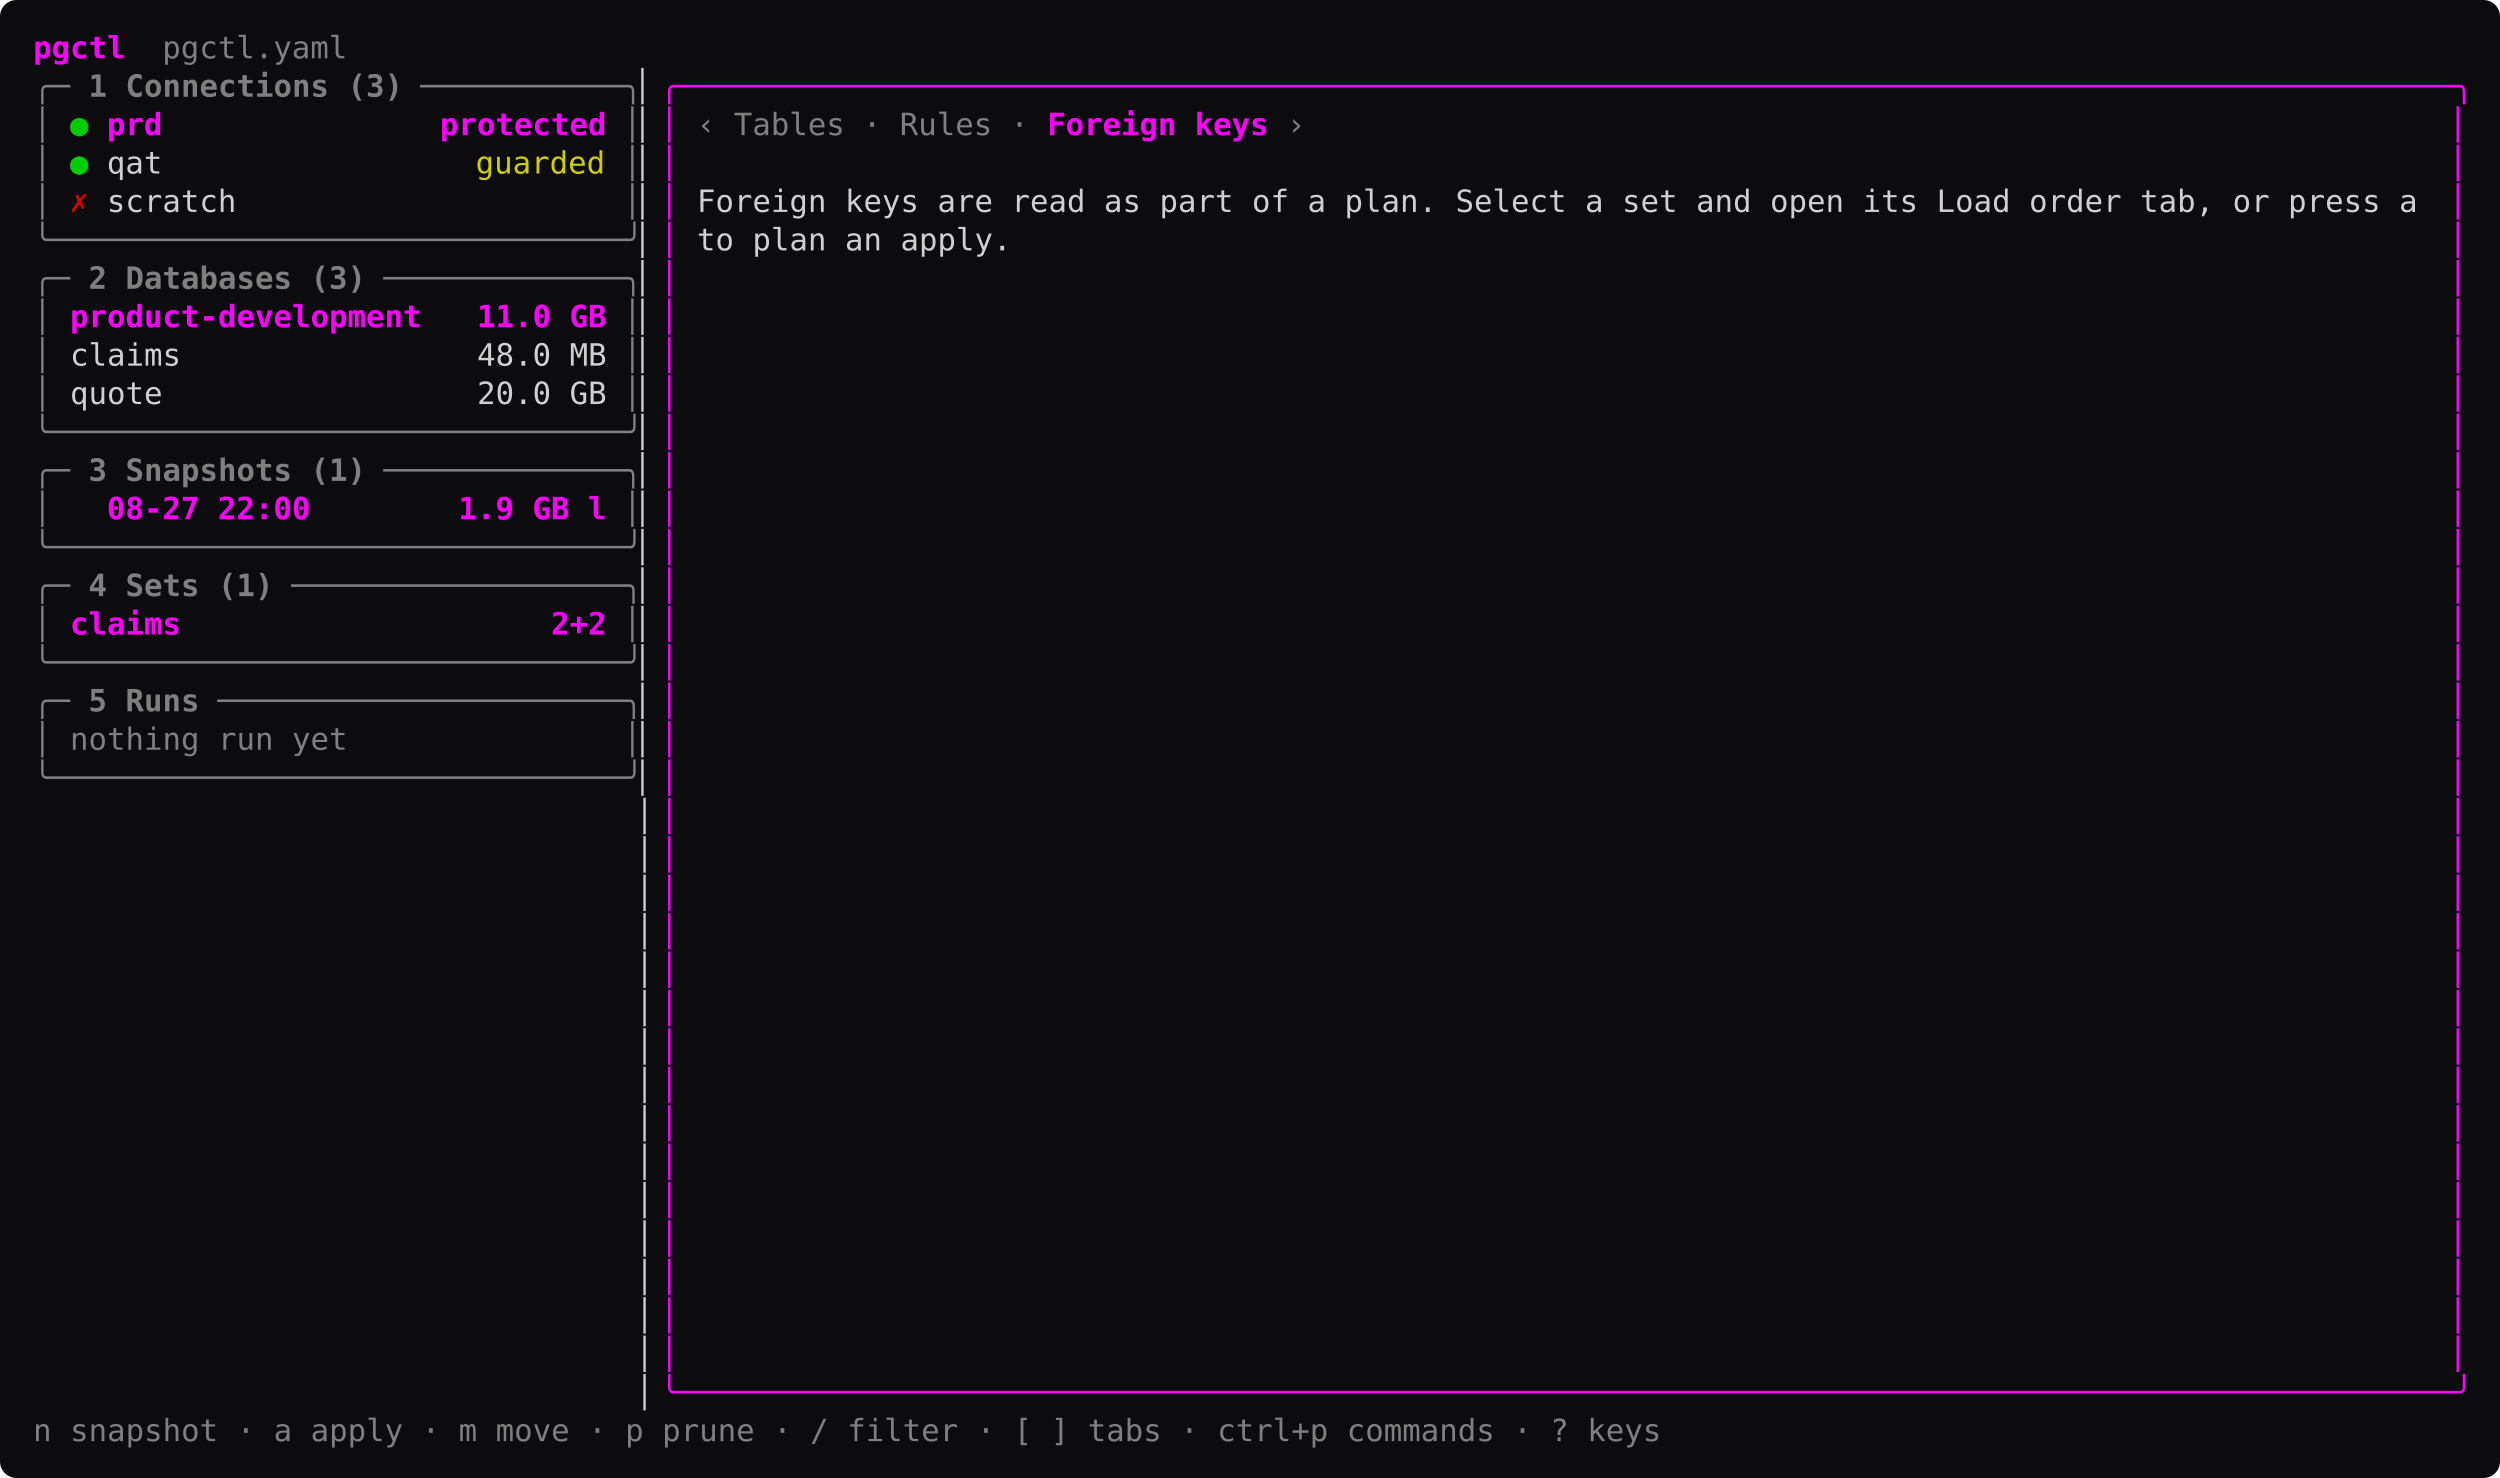
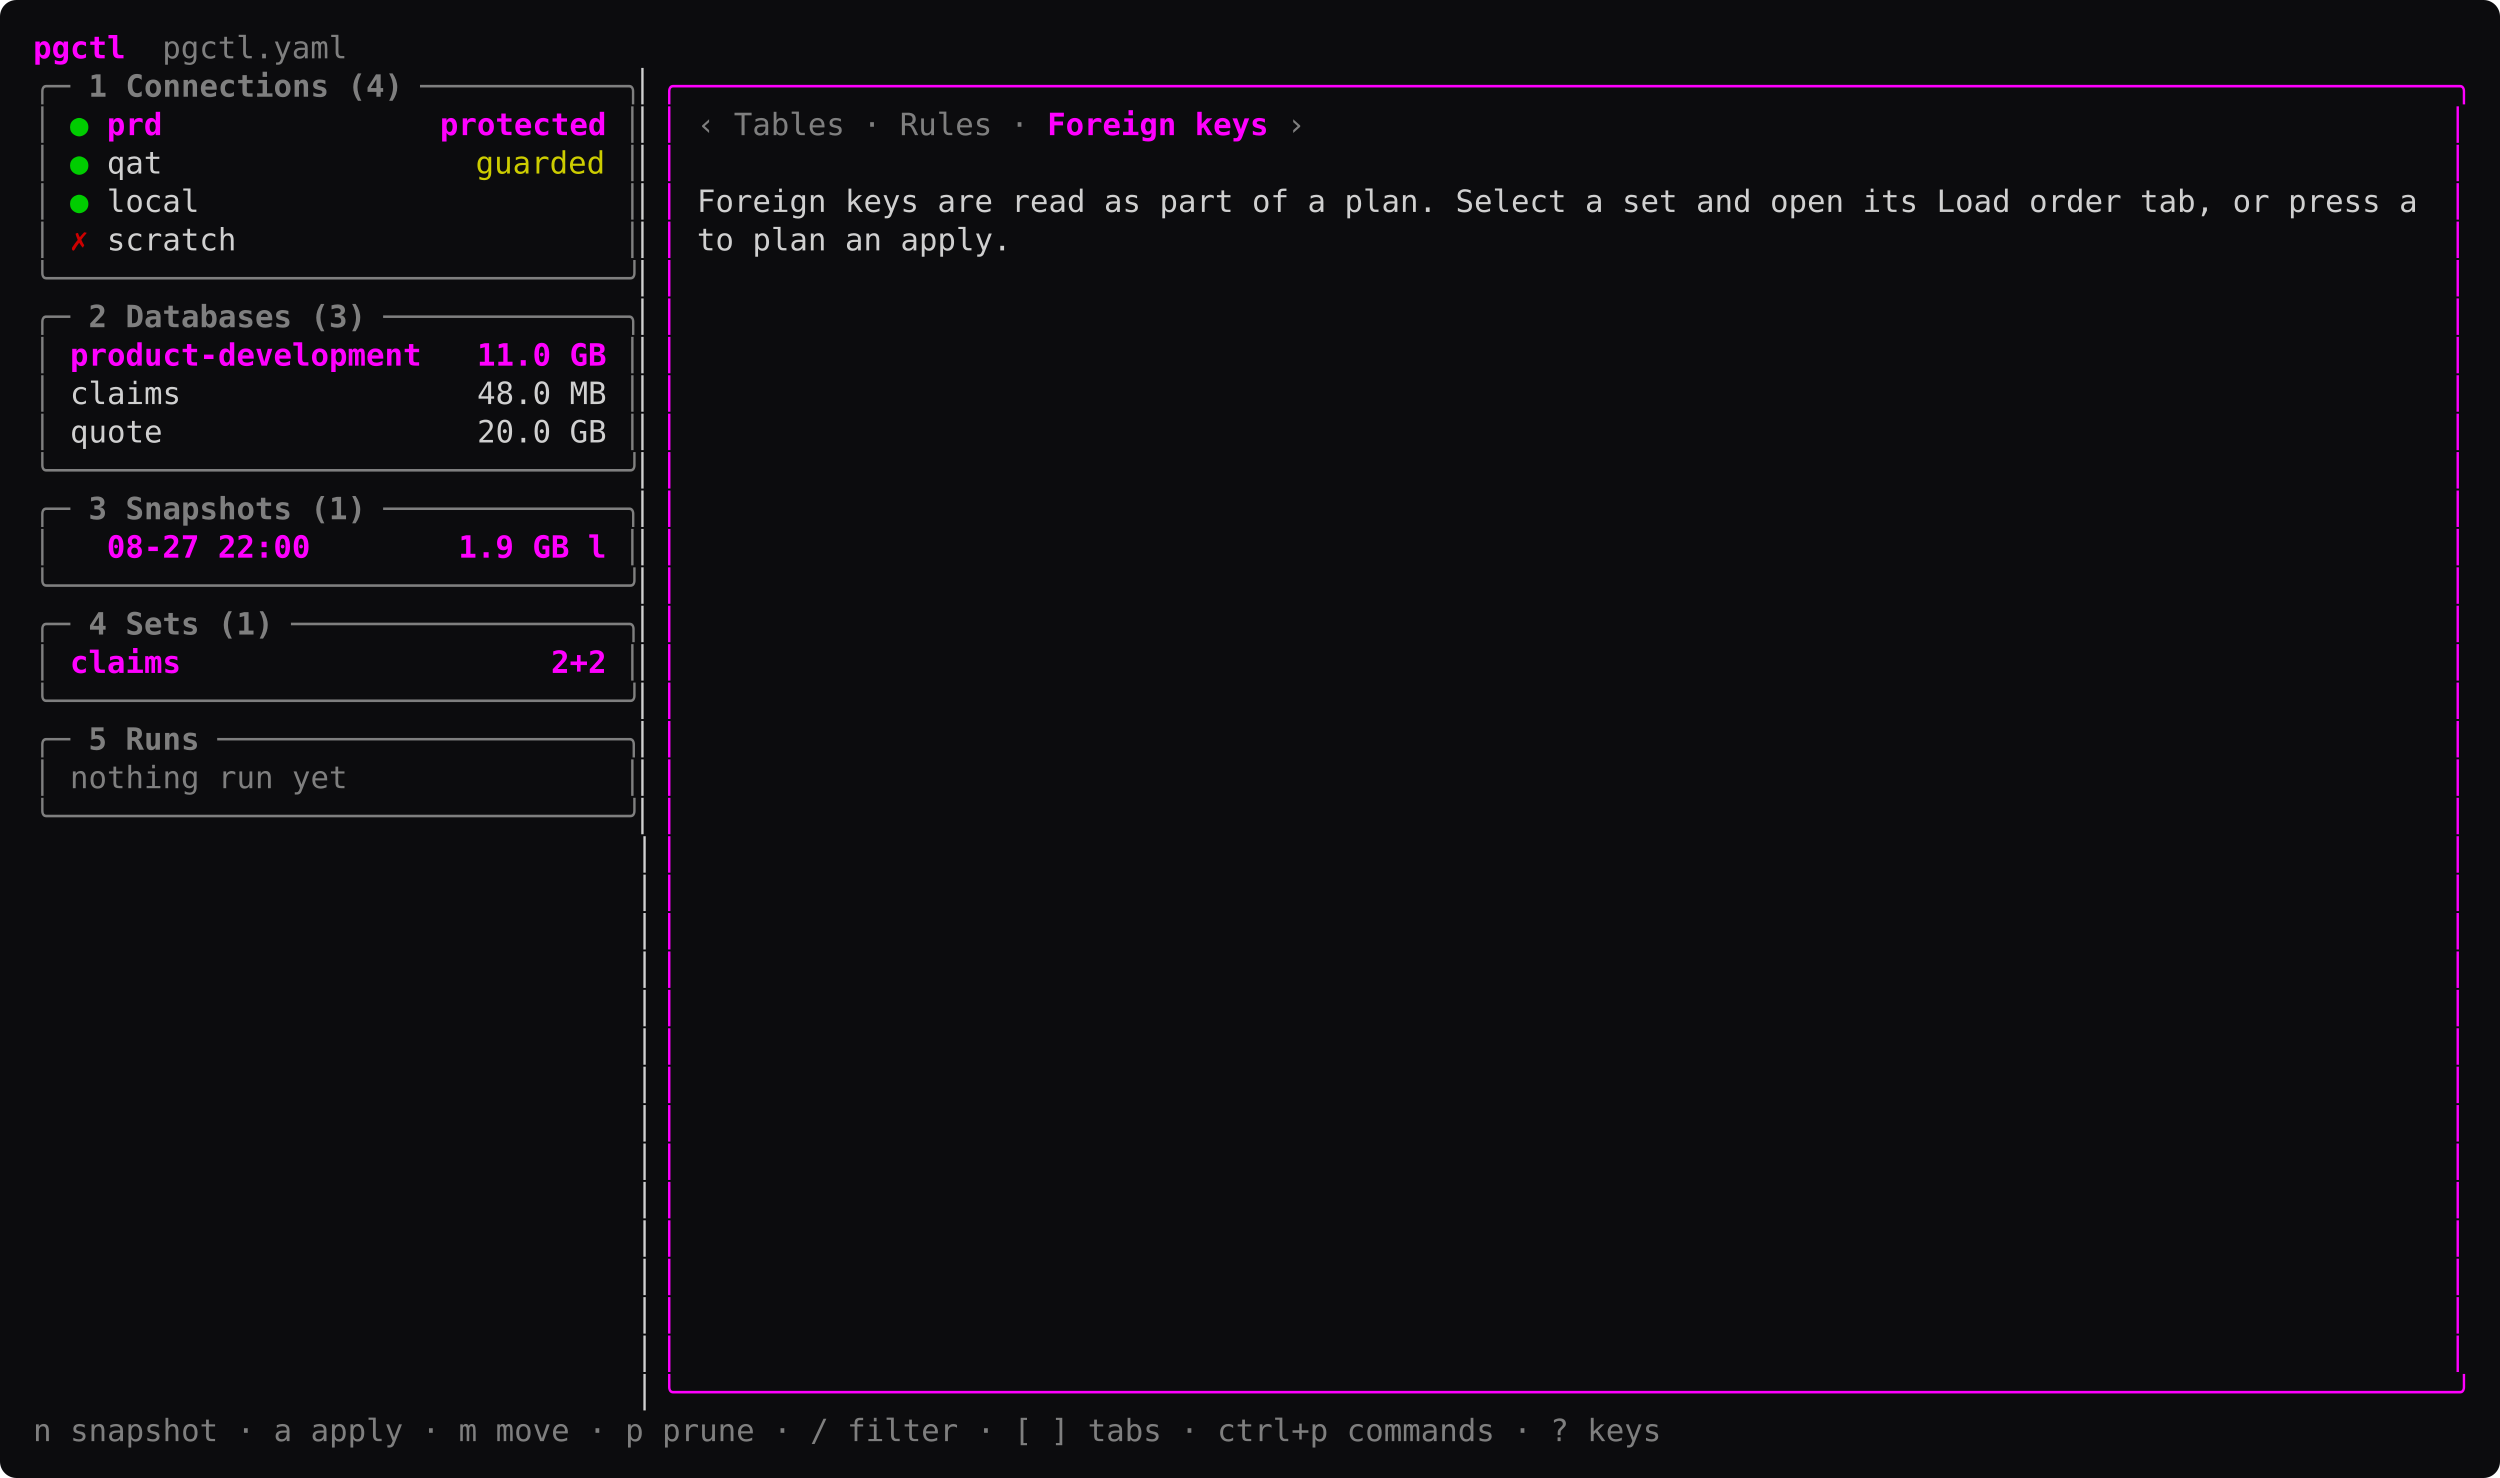
<svg xmlns="http://www.w3.org/2000/svg" width="1057.6" height="625.25" viewBox="0 0 1057.6 625.25" font-family="ui-monospace, 'SF Mono', SFMono-Regular, Menlo, Consolas, 'DejaVu Sans Mono', monospace" font-size="13" role="img">
  <rect width="1057.6" height="625.25" rx="7" fill="#0c0c0e" />
  <text x="14" y="24.68" textLength="39" lengthAdjust="spacing" fill="#ff00ff" font-weight="600" xml:space="preserve">pgctl</text>
  <text x="53" y="24.68" textLength="93.6" lengthAdjust="spacing" fill="#7f7f7f" xml:space="preserve">  pgctl.yaml</text>
  <text x="14" y="40.92" textLength="15.6" lengthAdjust="spacing" fill="#7f7f7f" xml:space="preserve">╭─</text>
-   <text x="29.6" y="40.92" textLength="140.4" lengthAdjust="spacing" fill="#7f7f7f" font-weight="600" xml:space="preserve"> 1 Connections (3)</text>
+   <text x="29.6" y="40.92" textLength="140.4" lengthAdjust="spacing" fill="#7f7f7f" font-weight="600" xml:space="preserve"> 1 Connections (4)</text>
  <text x="177.8" y="40.92" textLength="93.6" lengthAdjust="spacing" fill="#7f7f7f" xml:space="preserve">───────────╮</text>
  <text x="271.4" y="40.92" textLength="7.8" lengthAdjust="spacing" fill="#d0d0d0" xml:space="preserve">▏</text>
  <text x="279.2" y="40.92" textLength="764.4" lengthAdjust="spacing" fill="#ff00ff" xml:space="preserve">╭────────────────────────────────────────────────────────────────────────────────────────────────╮</text>
  <text x="14" y="57.17" textLength="7.8" lengthAdjust="spacing" fill="#7f7f7f" xml:space="preserve">│</text>
  <text x="29.6" y="57.17" textLength="7.8" lengthAdjust="spacing" fill="#00cd00" xml:space="preserve">●</text>
  <text x="45.2" y="57.17" textLength="210.6" lengthAdjust="spacing" fill="#ff00ff" font-weight="600" xml:space="preserve">prd               protected</text>
  <text x="263.6" y="57.17" textLength="7.8" lengthAdjust="spacing" fill="#7f7f7f" xml:space="preserve">│</text>
  <text x="271.4" y="57.17" textLength="7.8" lengthAdjust="spacing" fill="#d0d0d0" xml:space="preserve">▏</text>
  <text x="279.2" y="57.17" textLength="7.8" lengthAdjust="spacing" fill="#ff00ff" xml:space="preserve">│</text>
  <text x="294.8" y="57.17" textLength="7.8" lengthAdjust="spacing" fill="#7f7f7f" xml:space="preserve">‹</text>
  <text x="302.6" y="57.17" textLength="54.6" lengthAdjust="spacing" fill="#7f7f7f" xml:space="preserve"> Tables</text>
  <text x="365" y="57.17" textLength="7.8" lengthAdjust="spacing" fill="#7f7f7f" xml:space="preserve">·</text>
  <text x="372.8" y="57.17" textLength="46.8" lengthAdjust="spacing" fill="#7f7f7f" xml:space="preserve"> Rules</text>
  <text x="427.4" y="57.17" textLength="7.8" lengthAdjust="spacing" fill="#7f7f7f" xml:space="preserve">·</text>
  <text x="443" y="57.17" textLength="7.8" lengthAdjust="spacing" fill="#ff00ff" font-weight="600" xml:space="preserve">F</text>
  <text x="450.8" y="57.17" textLength="7.8" lengthAdjust="spacing" fill="#ff00ff" font-weight="600" xml:space="preserve">o</text>
  <text x="458.6" y="57.17" textLength="7.8" lengthAdjust="spacing" fill="#ff00ff" font-weight="600" xml:space="preserve">r</text>
  <text x="466.4" y="57.17" textLength="7.8" lengthAdjust="spacing" fill="#ff00ff" font-weight="600" xml:space="preserve">e</text>
  <text x="474.2" y="57.17" textLength="7.8" lengthAdjust="spacing" fill="#ff00ff" font-weight="600" xml:space="preserve">i</text>
  <text x="482" y="57.17" textLength="7.8" lengthAdjust="spacing" fill="#ff00ff" font-weight="600" xml:space="preserve">g</text>
  <text x="489.8" y="57.17" textLength="7.8" lengthAdjust="spacing" fill="#ff00ff" font-weight="600" xml:space="preserve">n</text>
  <text x="505.4" y="57.17" textLength="7.8" lengthAdjust="spacing" fill="#ff00ff" font-weight="600" xml:space="preserve">k</text>
  <text x="513.2" y="57.17" textLength="7.8" lengthAdjust="spacing" fill="#ff00ff" font-weight="600" xml:space="preserve">e</text>
  <text x="521" y="57.17" textLength="7.8" lengthAdjust="spacing" fill="#ff00ff" font-weight="600" xml:space="preserve">y</text>
  <text x="528.8" y="57.17" textLength="7.8" lengthAdjust="spacing" fill="#ff00ff" font-weight="600" xml:space="preserve">s</text>
  <text x="544.4" y="57.17" textLength="7.8" lengthAdjust="spacing" fill="#7f7f7f" xml:space="preserve">›</text>
  <text x="1035.8" y="57.17" textLength="7.8" lengthAdjust="spacing" fill="#ff00ff" xml:space="preserve">│</text>
  <text x="14" y="73.42" textLength="7.8" lengthAdjust="spacing" fill="#7f7f7f" xml:space="preserve">│</text>
  <text x="29.6" y="73.42" textLength="7.8" lengthAdjust="spacing" fill="#00cd00" xml:space="preserve">●</text>
  <text x="45.2" y="73.42" textLength="23.4" lengthAdjust="spacing" fill="#d0d0d0" xml:space="preserve">qat</text>
  <text x="201.2" y="73.42" textLength="54.6" lengthAdjust="spacing" fill="#cdcd00" xml:space="preserve">guarded</text>
  <text x="263.6" y="73.42" textLength="7.8" lengthAdjust="spacing" fill="#7f7f7f" xml:space="preserve">│</text>
  <text x="271.4" y="73.42" textLength="7.8" lengthAdjust="spacing" fill="#d0d0d0" xml:space="preserve">▏</text>
  <text x="279.2" y="73.42" textLength="7.8" lengthAdjust="spacing" fill="#ff00ff" xml:space="preserve">│</text>
  <text x="1035.8" y="73.42" textLength="7.8" lengthAdjust="spacing" fill="#ff00ff" xml:space="preserve">│</text>
  <text x="14" y="89.67" textLength="7.8" lengthAdjust="spacing" fill="#7f7f7f" xml:space="preserve">│</text>
-   <text x="29.6" y="89.67" textLength="7.8" lengthAdjust="spacing" fill="#cd0000" font-weight="600" xml:space="preserve">✗</text>
-   <text x="45.2" y="89.67" textLength="54.6" lengthAdjust="spacing" fill="#d0d0d0" xml:space="preserve">scratch</text>
+   <text x="29.6" y="89.67" textLength="7.8" lengthAdjust="spacing" fill="#00cd00" xml:space="preserve">●</text>
+   <text x="45.2" y="89.67" textLength="39" lengthAdjust="spacing" fill="#d0d0d0" xml:space="preserve">local</text>
  <text x="263.6" y="89.67" textLength="7.8" lengthAdjust="spacing" fill="#7f7f7f" xml:space="preserve">│</text>
  <text x="271.4" y="89.67" textLength="7.8" lengthAdjust="spacing" fill="#d0d0d0" xml:space="preserve">▏</text>
  <text x="279.2" y="89.67" textLength="7.8" lengthAdjust="spacing" fill="#ff00ff" xml:space="preserve">│</text>
  <text x="287" y="89.67" textLength="733.2" lengthAdjust="spacing" fill="#d0d0d0" xml:space="preserve"> Foreign keys are read as part of a plan. Select a set and open its Load order tab, or press a</text>
  <text x="1035.8" y="89.67" textLength="7.8" lengthAdjust="spacing" fill="#ff00ff" xml:space="preserve">│</text>
-   <text x="14" y="105.92" textLength="257.4" lengthAdjust="spacing" fill="#7f7f7f" xml:space="preserve">╰───────────────────────────────╯</text>
+   <text x="14" y="105.92" textLength="7.8" lengthAdjust="spacing" fill="#7f7f7f" xml:space="preserve">│</text>
+   <text x="29.6" y="105.92" textLength="7.8" lengthAdjust="spacing" fill="#cd0000" font-weight="600" xml:space="preserve">✗</text>
+   <text x="45.2" y="105.92" textLength="54.6" lengthAdjust="spacing" fill="#d0d0d0" xml:space="preserve">scratch</text>
+   <text x="263.6" y="105.92" textLength="7.8" lengthAdjust="spacing" fill="#7f7f7f" xml:space="preserve">│</text>
  <text x="271.4" y="105.92" textLength="7.8" lengthAdjust="spacing" fill="#d0d0d0" xml:space="preserve">▏</text>
  <text x="279.2" y="105.92" textLength="7.8" lengthAdjust="spacing" fill="#ff00ff" xml:space="preserve">│</text>
  <text x="287" y="105.92" textLength="140.4" lengthAdjust="spacing" fill="#d0d0d0" xml:space="preserve"> to plan an apply.</text>
  <text x="1035.8" y="105.92" textLength="7.8" lengthAdjust="spacing" fill="#ff00ff" xml:space="preserve">│</text>
-   <text x="14" y="122.17" textLength="15.6" lengthAdjust="spacing" fill="#7f7f7f" xml:space="preserve">╭─</text>
-   <text x="29.6" y="122.17" textLength="124.8" lengthAdjust="spacing" fill="#7f7f7f" font-weight="600" xml:space="preserve"> 2 Databases (3)</text>
-   <text x="162.2" y="122.17" textLength="109.2" lengthAdjust="spacing" fill="#7f7f7f" xml:space="preserve">─────────────╮</text>
+   <text x="14" y="122.17" textLength="257.4" lengthAdjust="spacing" fill="#7f7f7f" xml:space="preserve">╰───────────────────────────────╯</text>
  <text x="271.4" y="122.17" textLength="7.8" lengthAdjust="spacing" fill="#d0d0d0" xml:space="preserve">▏</text>
  <text x="279.2" y="122.17" textLength="7.8" lengthAdjust="spacing" fill="#ff00ff" xml:space="preserve">│</text>
  <text x="1035.8" y="122.17" textLength="7.8" lengthAdjust="spacing" fill="#ff00ff" xml:space="preserve">│</text>
-   <text x="14" y="138.43" textLength="7.8" lengthAdjust="spacing" fill="#7f7f7f" xml:space="preserve">│</text>
-   <text x="29.6" y="138.43" textLength="226.2" lengthAdjust="spacing" fill="#ff00ff" font-weight="600" xml:space="preserve">product-development   11.0 GB</text>
-   <text x="263.6" y="138.43" textLength="7.8" lengthAdjust="spacing" fill="#7f7f7f" xml:space="preserve">│</text>
+   <text x="14" y="138.43" textLength="15.6" lengthAdjust="spacing" fill="#7f7f7f" xml:space="preserve">╭─</text>
+   <text x="29.6" y="138.43" textLength="124.8" lengthAdjust="spacing" fill="#7f7f7f" font-weight="600" xml:space="preserve"> 2 Databases (3)</text>
+   <text x="162.2" y="138.43" textLength="109.2" lengthAdjust="spacing" fill="#7f7f7f" xml:space="preserve">─────────────╮</text>
  <text x="271.4" y="138.43" textLength="7.8" lengthAdjust="spacing" fill="#d0d0d0" xml:space="preserve">▏</text>
  <text x="279.2" y="138.43" textLength="7.8" lengthAdjust="spacing" fill="#ff00ff" xml:space="preserve">│</text>
  <text x="1035.8" y="138.43" textLength="7.8" lengthAdjust="spacing" fill="#ff00ff" xml:space="preserve">│</text>
  <text x="14" y="154.68" textLength="7.8" lengthAdjust="spacing" fill="#7f7f7f" xml:space="preserve">│</text>
-   <text x="21.8" y="154.68" textLength="234" lengthAdjust="spacing" fill="#d0d0d0" xml:space="preserve"> claims                48.0 MB</text>
+   <text x="29.6" y="154.68" textLength="226.2" lengthAdjust="spacing" fill="#ff00ff" font-weight="600" xml:space="preserve">product-development   11.0 GB</text>
  <text x="263.6" y="154.68" textLength="7.8" lengthAdjust="spacing" fill="#7f7f7f" xml:space="preserve">│</text>
  <text x="271.4" y="154.68" textLength="7.8" lengthAdjust="spacing" fill="#d0d0d0" xml:space="preserve">▏</text>
  <text x="279.2" y="154.68" textLength="7.8" lengthAdjust="spacing" fill="#ff00ff" xml:space="preserve">│</text>
  <text x="1035.8" y="154.68" textLength="7.8" lengthAdjust="spacing" fill="#ff00ff" xml:space="preserve">│</text>
  <text x="14" y="170.93" textLength="7.8" lengthAdjust="spacing" fill="#7f7f7f" xml:space="preserve">│</text>
-   <text x="21.8" y="170.93" textLength="234" lengthAdjust="spacing" fill="#d0d0d0" xml:space="preserve"> quote                 20.0 GB</text>
+   <text x="21.8" y="170.93" textLength="234" lengthAdjust="spacing" fill="#d0d0d0" xml:space="preserve"> claims                48.0 MB</text>
  <text x="263.6" y="170.93" textLength="7.8" lengthAdjust="spacing" fill="#7f7f7f" xml:space="preserve">│</text>
  <text x="271.4" y="170.93" textLength="7.8" lengthAdjust="spacing" fill="#d0d0d0" xml:space="preserve">▏</text>
  <text x="279.2" y="170.93" textLength="7.8" lengthAdjust="spacing" fill="#ff00ff" xml:space="preserve">│</text>
  <text x="1035.8" y="170.93" textLength="7.8" lengthAdjust="spacing" fill="#ff00ff" xml:space="preserve">│</text>
-   <text x="14" y="187.18" textLength="257.4" lengthAdjust="spacing" fill="#7f7f7f" xml:space="preserve">╰───────────────────────────────╯</text>
+   <text x="14" y="187.18" textLength="7.8" lengthAdjust="spacing" fill="#7f7f7f" xml:space="preserve">│</text>
+   <text x="21.8" y="187.18" textLength="234" lengthAdjust="spacing" fill="#d0d0d0" xml:space="preserve"> quote                 20.0 GB</text>
+   <text x="263.6" y="187.18" textLength="7.8" lengthAdjust="spacing" fill="#7f7f7f" xml:space="preserve">│</text>
  <text x="271.4" y="187.18" textLength="7.8" lengthAdjust="spacing" fill="#d0d0d0" xml:space="preserve">▏</text>
  <text x="279.2" y="187.18" textLength="7.8" lengthAdjust="spacing" fill="#ff00ff" xml:space="preserve">│</text>
  <text x="1035.8" y="187.18" textLength="7.8" lengthAdjust="spacing" fill="#ff00ff" xml:space="preserve">│</text>
-   <text x="14" y="203.43" textLength="15.6" lengthAdjust="spacing" fill="#7f7f7f" xml:space="preserve">╭─</text>
-   <text x="29.6" y="203.43" textLength="124.8" lengthAdjust="spacing" fill="#7f7f7f" font-weight="600" xml:space="preserve"> 3 Snapshots (1)</text>
-   <text x="162.2" y="203.43" textLength="109.2" lengthAdjust="spacing" fill="#7f7f7f" xml:space="preserve">─────────────╮</text>
+   <text x="14" y="203.43" textLength="257.4" lengthAdjust="spacing" fill="#7f7f7f" xml:space="preserve">╰───────────────────────────────╯</text>
  <text x="271.4" y="203.43" textLength="7.8" lengthAdjust="spacing" fill="#d0d0d0" xml:space="preserve">▏</text>
  <text x="279.2" y="203.43" textLength="7.8" lengthAdjust="spacing" fill="#ff00ff" xml:space="preserve">│</text>
  <text x="1035.8" y="203.43" textLength="7.8" lengthAdjust="spacing" fill="#ff00ff" xml:space="preserve">│</text>
-   <text x="14" y="219.68" textLength="7.8" lengthAdjust="spacing" fill="#7f7f7f" xml:space="preserve">│</text>
-   <text x="45.2" y="219.68" textLength="210.6" lengthAdjust="spacing" fill="#ff00ff" font-weight="600" xml:space="preserve">08-27 22:00        1.9 GB l</text>
-   <text x="263.6" y="219.68" textLength="7.8" lengthAdjust="spacing" fill="#7f7f7f" xml:space="preserve">│</text>
+   <text x="14" y="219.68" textLength="15.6" lengthAdjust="spacing" fill="#7f7f7f" xml:space="preserve">╭─</text>
+   <text x="29.6" y="219.68" textLength="124.8" lengthAdjust="spacing" fill="#7f7f7f" font-weight="600" xml:space="preserve"> 3 Snapshots (1)</text>
+   <text x="162.2" y="219.68" textLength="109.2" lengthAdjust="spacing" fill="#7f7f7f" xml:space="preserve">─────────────╮</text>
  <text x="271.4" y="219.68" textLength="7.8" lengthAdjust="spacing" fill="#d0d0d0" xml:space="preserve">▏</text>
  <text x="279.2" y="219.68" textLength="7.8" lengthAdjust="spacing" fill="#ff00ff" xml:space="preserve">│</text>
  <text x="1035.8" y="219.68" textLength="7.8" lengthAdjust="spacing" fill="#ff00ff" xml:space="preserve">│</text>
-   <text x="14" y="235.93" textLength="257.4" lengthAdjust="spacing" fill="#7f7f7f" xml:space="preserve">╰───────────────────────────────╯</text>
+   <text x="14" y="235.93" textLength="7.8" lengthAdjust="spacing" fill="#7f7f7f" xml:space="preserve">│</text>
+   <text x="45.2" y="235.93" textLength="210.6" lengthAdjust="spacing" fill="#ff00ff" font-weight="600" xml:space="preserve">08-27 22:00        1.9 GB l</text>
+   <text x="263.6" y="235.93" textLength="7.8" lengthAdjust="spacing" fill="#7f7f7f" xml:space="preserve">│</text>
  <text x="271.4" y="235.93" textLength="7.8" lengthAdjust="spacing" fill="#d0d0d0" xml:space="preserve">▏</text>
  <text x="279.2" y="235.93" textLength="7.8" lengthAdjust="spacing" fill="#ff00ff" xml:space="preserve">│</text>
  <text x="1035.8" y="235.93" textLength="7.8" lengthAdjust="spacing" fill="#ff00ff" xml:space="preserve">│</text>
-   <text x="14" y="252.18" textLength="15.6" lengthAdjust="spacing" fill="#7f7f7f" xml:space="preserve">╭─</text>
-   <text x="29.6" y="252.18" textLength="85.8" lengthAdjust="spacing" fill="#7f7f7f" font-weight="600" xml:space="preserve"> 4 Sets (1)</text>
-   <text x="123.2" y="252.18" textLength="148.2" lengthAdjust="spacing" fill="#7f7f7f" xml:space="preserve">──────────────────╮</text>
+   <text x="14" y="252.18" textLength="257.4" lengthAdjust="spacing" fill="#7f7f7f" xml:space="preserve">╰───────────────────────────────╯</text>
  <text x="271.4" y="252.18" textLength="7.8" lengthAdjust="spacing" fill="#d0d0d0" xml:space="preserve">▏</text>
  <text x="279.2" y="252.18" textLength="7.8" lengthAdjust="spacing" fill="#ff00ff" xml:space="preserve">│</text>
  <text x="1035.8" y="252.18" textLength="7.8" lengthAdjust="spacing" fill="#ff00ff" xml:space="preserve">│</text>
-   <text x="14" y="268.43" textLength="7.8" lengthAdjust="spacing" fill="#7f7f7f" xml:space="preserve">│</text>
-   <text x="29.6" y="268.43" textLength="226.2" lengthAdjust="spacing" fill="#ff00ff" font-weight="600" xml:space="preserve">claims                    2+2</text>
-   <text x="263.6" y="268.43" textLength="7.8" lengthAdjust="spacing" fill="#7f7f7f" xml:space="preserve">│</text>
+   <text x="14" y="268.43" textLength="15.6" lengthAdjust="spacing" fill="#7f7f7f" xml:space="preserve">╭─</text>
+   <text x="29.6" y="268.43" textLength="85.8" lengthAdjust="spacing" fill="#7f7f7f" font-weight="600" xml:space="preserve"> 4 Sets (1)</text>
+   <text x="123.2" y="268.43" textLength="148.2" lengthAdjust="spacing" fill="#7f7f7f" xml:space="preserve">──────────────────╮</text>
  <text x="271.4" y="268.43" textLength="7.8" lengthAdjust="spacing" fill="#d0d0d0" xml:space="preserve">▏</text>
  <text x="279.2" y="268.43" textLength="7.8" lengthAdjust="spacing" fill="#ff00ff" xml:space="preserve">│</text>
  <text x="1035.8" y="268.43" textLength="7.8" lengthAdjust="spacing" fill="#ff00ff" xml:space="preserve">│</text>
-   <text x="14" y="284.68" textLength="257.4" lengthAdjust="spacing" fill="#7f7f7f" xml:space="preserve">╰───────────────────────────────╯</text>
+   <text x="14" y="284.68" textLength="7.8" lengthAdjust="spacing" fill="#7f7f7f" xml:space="preserve">│</text>
+   <text x="29.6" y="284.68" textLength="226.2" lengthAdjust="spacing" fill="#ff00ff" font-weight="600" xml:space="preserve">claims                    2+2</text>
+   <text x="263.6" y="284.68" textLength="7.8" lengthAdjust="spacing" fill="#7f7f7f" xml:space="preserve">│</text>
  <text x="271.4" y="284.68" textLength="7.8" lengthAdjust="spacing" fill="#d0d0d0" xml:space="preserve">▏</text>
  <text x="279.2" y="284.68" textLength="7.8" lengthAdjust="spacing" fill="#ff00ff" xml:space="preserve">│</text>
  <text x="1035.8" y="284.68" textLength="7.8" lengthAdjust="spacing" fill="#ff00ff" xml:space="preserve">│</text>
-   <text x="14" y="300.93" textLength="15.6" lengthAdjust="spacing" fill="#7f7f7f" xml:space="preserve">╭─</text>
-   <text x="29.6" y="300.93" textLength="54.6" lengthAdjust="spacing" fill="#7f7f7f" font-weight="600" xml:space="preserve"> 5 Runs</text>
-   <text x="92" y="300.93" textLength="179.4" lengthAdjust="spacing" fill="#7f7f7f" xml:space="preserve">──────────────────────╮</text>
+   <text x="14" y="300.93" textLength="257.4" lengthAdjust="spacing" fill="#7f7f7f" xml:space="preserve">╰───────────────────────────────╯</text>
  <text x="271.4" y="300.93" textLength="7.8" lengthAdjust="spacing" fill="#d0d0d0" xml:space="preserve">▏</text>
  <text x="279.2" y="300.93" textLength="7.8" lengthAdjust="spacing" fill="#ff00ff" xml:space="preserve">│</text>
  <text x="1035.8" y="300.93" textLength="7.8" lengthAdjust="spacing" fill="#ff00ff" xml:space="preserve">│</text>
-   <text x="14" y="317.18" textLength="7.8" lengthAdjust="spacing" fill="#7f7f7f" xml:space="preserve">│</text>
-   <text x="29.6" y="317.18" textLength="117" lengthAdjust="spacing" fill="#7f7f7f" xml:space="preserve">nothing run yet</text>
-   <text x="263.6" y="317.18" textLength="7.8" lengthAdjust="spacing" fill="#7f7f7f" xml:space="preserve">│</text>
+   <text x="14" y="317.18" textLength="15.6" lengthAdjust="spacing" fill="#7f7f7f" xml:space="preserve">╭─</text>
+   <text x="29.6" y="317.18" textLength="54.6" lengthAdjust="spacing" fill="#7f7f7f" font-weight="600" xml:space="preserve"> 5 Runs</text>
+   <text x="92" y="317.18" textLength="179.4" lengthAdjust="spacing" fill="#7f7f7f" xml:space="preserve">──────────────────────╮</text>
  <text x="271.4" y="317.18" textLength="7.8" lengthAdjust="spacing" fill="#d0d0d0" xml:space="preserve">▏</text>
  <text x="279.2" y="317.18" textLength="7.8" lengthAdjust="spacing" fill="#ff00ff" xml:space="preserve">│</text>
  <text x="1035.8" y="317.18" textLength="7.8" lengthAdjust="spacing" fill="#ff00ff" xml:space="preserve">│</text>
-   <text x="14" y="333.43" textLength="257.4" lengthAdjust="spacing" fill="#7f7f7f" xml:space="preserve">╰───────────────────────────────╯</text>
+   <text x="14" y="333.43" textLength="7.8" lengthAdjust="spacing" fill="#7f7f7f" xml:space="preserve">│</text>
+   <text x="29.6" y="333.43" textLength="117" lengthAdjust="spacing" fill="#7f7f7f" xml:space="preserve">nothing run yet</text>
+   <text x="263.6" y="333.43" textLength="7.8" lengthAdjust="spacing" fill="#7f7f7f" xml:space="preserve">│</text>
  <text x="271.4" y="333.43" textLength="7.8" lengthAdjust="spacing" fill="#d0d0d0" xml:space="preserve">▏</text>
  <text x="279.2" y="333.43" textLength="7.8" lengthAdjust="spacing" fill="#ff00ff" xml:space="preserve">│</text>
  <text x="1035.8" y="333.43" textLength="7.8" lengthAdjust="spacing" fill="#ff00ff" xml:space="preserve">│</text>
-   <text x="14" y="349.68" textLength="265.2" lengthAdjust="spacing" fill="#d0d0d0" xml:space="preserve">                                 ▏</text>
+   <text x="14" y="349.68" textLength="257.4" lengthAdjust="spacing" fill="#7f7f7f" xml:space="preserve">╰───────────────────────────────╯</text>
+   <text x="271.4" y="349.68" textLength="7.8" lengthAdjust="spacing" fill="#d0d0d0" xml:space="preserve">▏</text>
  <text x="279.2" y="349.68" textLength="7.8" lengthAdjust="spacing" fill="#ff00ff" xml:space="preserve">│</text>
  <text x="1035.8" y="349.68" textLength="7.8" lengthAdjust="spacing" fill="#ff00ff" xml:space="preserve">│</text>
  <text x="14" y="365.93" textLength="265.2" lengthAdjust="spacing" fill="#d0d0d0" xml:space="preserve">                                 ▏</text>
  <text x="279.2" y="365.93" textLength="7.8" lengthAdjust="spacing" fill="#ff00ff" xml:space="preserve">│</text>
  <text x="1035.8" y="365.93" textLength="7.8" lengthAdjust="spacing" fill="#ff00ff" xml:space="preserve">│</text>
  <text x="14" y="382.18" textLength="265.2" lengthAdjust="spacing" fill="#d0d0d0" xml:space="preserve">                                 ▏</text>
  <text x="279.2" y="382.18" textLength="7.8" lengthAdjust="spacing" fill="#ff00ff" xml:space="preserve">│</text>
  <text x="1035.8" y="382.18" textLength="7.8" lengthAdjust="spacing" fill="#ff00ff" xml:space="preserve">│</text>
  <text x="14" y="398.43" textLength="265.2" lengthAdjust="spacing" fill="#d0d0d0" xml:space="preserve">                                 ▏</text>
  <text x="279.2" y="398.43" textLength="7.8" lengthAdjust="spacing" fill="#ff00ff" xml:space="preserve">│</text>
  <text x="1035.8" y="398.43" textLength="7.8" lengthAdjust="spacing" fill="#ff00ff" xml:space="preserve">│</text>
  <text x="14" y="414.68" textLength="265.2" lengthAdjust="spacing" fill="#d0d0d0" xml:space="preserve">                                 ▏</text>
  <text x="279.2" y="414.68" textLength="7.8" lengthAdjust="spacing" fill="#ff00ff" xml:space="preserve">│</text>
  <text x="1035.8" y="414.68" textLength="7.8" lengthAdjust="spacing" fill="#ff00ff" xml:space="preserve">│</text>
  <text x="14" y="430.93" textLength="265.2" lengthAdjust="spacing" fill="#d0d0d0" xml:space="preserve">                                 ▏</text>
  <text x="279.2" y="430.93" textLength="7.8" lengthAdjust="spacing" fill="#ff00ff" xml:space="preserve">│</text>
  <text x="1035.8" y="430.93" textLength="7.8" lengthAdjust="spacing" fill="#ff00ff" xml:space="preserve">│</text>
  <text x="14" y="447.18" textLength="265.2" lengthAdjust="spacing" fill="#d0d0d0" xml:space="preserve">                                 ▏</text>
  <text x="279.2" y="447.18" textLength="7.8" lengthAdjust="spacing" fill="#ff00ff" xml:space="preserve">│</text>
  <text x="1035.8" y="447.18" textLength="7.8" lengthAdjust="spacing" fill="#ff00ff" xml:space="preserve">│</text>
  <text x="14" y="463.43" textLength="265.2" lengthAdjust="spacing" fill="#d0d0d0" xml:space="preserve">                                 ▏</text>
  <text x="279.2" y="463.43" textLength="7.8" lengthAdjust="spacing" fill="#ff00ff" xml:space="preserve">│</text>
  <text x="1035.8" y="463.43" textLength="7.8" lengthAdjust="spacing" fill="#ff00ff" xml:space="preserve">│</text>
  <text x="14" y="479.68" textLength="265.2" lengthAdjust="spacing" fill="#d0d0d0" xml:space="preserve">                                 ▏</text>
  <text x="279.2" y="479.68" textLength="7.8" lengthAdjust="spacing" fill="#ff00ff" xml:space="preserve">│</text>
  <text x="1035.8" y="479.68" textLength="7.8" lengthAdjust="spacing" fill="#ff00ff" xml:space="preserve">│</text>
  <text x="14" y="495.93" textLength="265.2" lengthAdjust="spacing" fill="#d0d0d0" xml:space="preserve">                                 ▏</text>
  <text x="279.2" y="495.93" textLength="7.8" lengthAdjust="spacing" fill="#ff00ff" xml:space="preserve">│</text>
  <text x="1035.8" y="495.93" textLength="7.8" lengthAdjust="spacing" fill="#ff00ff" xml:space="preserve">│</text>
  <text x="14" y="512.17" textLength="265.2" lengthAdjust="spacing" fill="#d0d0d0" xml:space="preserve">                                 ▏</text>
  <text x="279.2" y="512.17" textLength="7.8" lengthAdjust="spacing" fill="#ff00ff" xml:space="preserve">│</text>
  <text x="1035.8" y="512.17" textLength="7.8" lengthAdjust="spacing" fill="#ff00ff" xml:space="preserve">│</text>
  <text x="14" y="528.42" textLength="265.2" lengthAdjust="spacing" fill="#d0d0d0" xml:space="preserve">                                 ▏</text>
  <text x="279.2" y="528.42" textLength="7.8" lengthAdjust="spacing" fill="#ff00ff" xml:space="preserve">│</text>
  <text x="1035.8" y="528.42" textLength="7.8" lengthAdjust="spacing" fill="#ff00ff" xml:space="preserve">│</text>
  <text x="14" y="544.67" textLength="265.2" lengthAdjust="spacing" fill="#d0d0d0" xml:space="preserve">                                 ▏</text>
  <text x="279.2" y="544.67" textLength="7.8" lengthAdjust="spacing" fill="#ff00ff" xml:space="preserve">│</text>
  <text x="1035.8" y="544.67" textLength="7.8" lengthAdjust="spacing" fill="#ff00ff" xml:space="preserve">│</text>
  <text x="14" y="560.92" textLength="265.2" lengthAdjust="spacing" fill="#d0d0d0" xml:space="preserve">                                 ▏</text>
  <text x="279.2" y="560.92" textLength="7.8" lengthAdjust="spacing" fill="#ff00ff" xml:space="preserve">│</text>
  <text x="1035.8" y="560.92" textLength="7.8" lengthAdjust="spacing" fill="#ff00ff" xml:space="preserve">│</text>
  <text x="14" y="577.17" textLength="265.2" lengthAdjust="spacing" fill="#d0d0d0" xml:space="preserve">                                 ▏</text>
  <text x="279.2" y="577.17" textLength="7.8" lengthAdjust="spacing" fill="#ff00ff" xml:space="preserve">│</text>
  <text x="1035.8" y="577.17" textLength="7.8" lengthAdjust="spacing" fill="#ff00ff" xml:space="preserve">│</text>
  <text x="14" y="593.42" textLength="265.2" lengthAdjust="spacing" fill="#d0d0d0" xml:space="preserve">                                 ▏</text>
  <text x="279.2" y="593.42" textLength="764.4" lengthAdjust="spacing" fill="#ff00ff" xml:space="preserve">╰────────────────────────────────────────────────────────────────────────────────────────────────╯</text>
  <text x="14" y="609.67" textLength="686.4" lengthAdjust="spacing" fill="#7f7f7f" xml:space="preserve">n snapshot · a apply · m move · p prune · / filter · [ ] tabs · ctrl+p commands · ? keys</text>
</svg>
